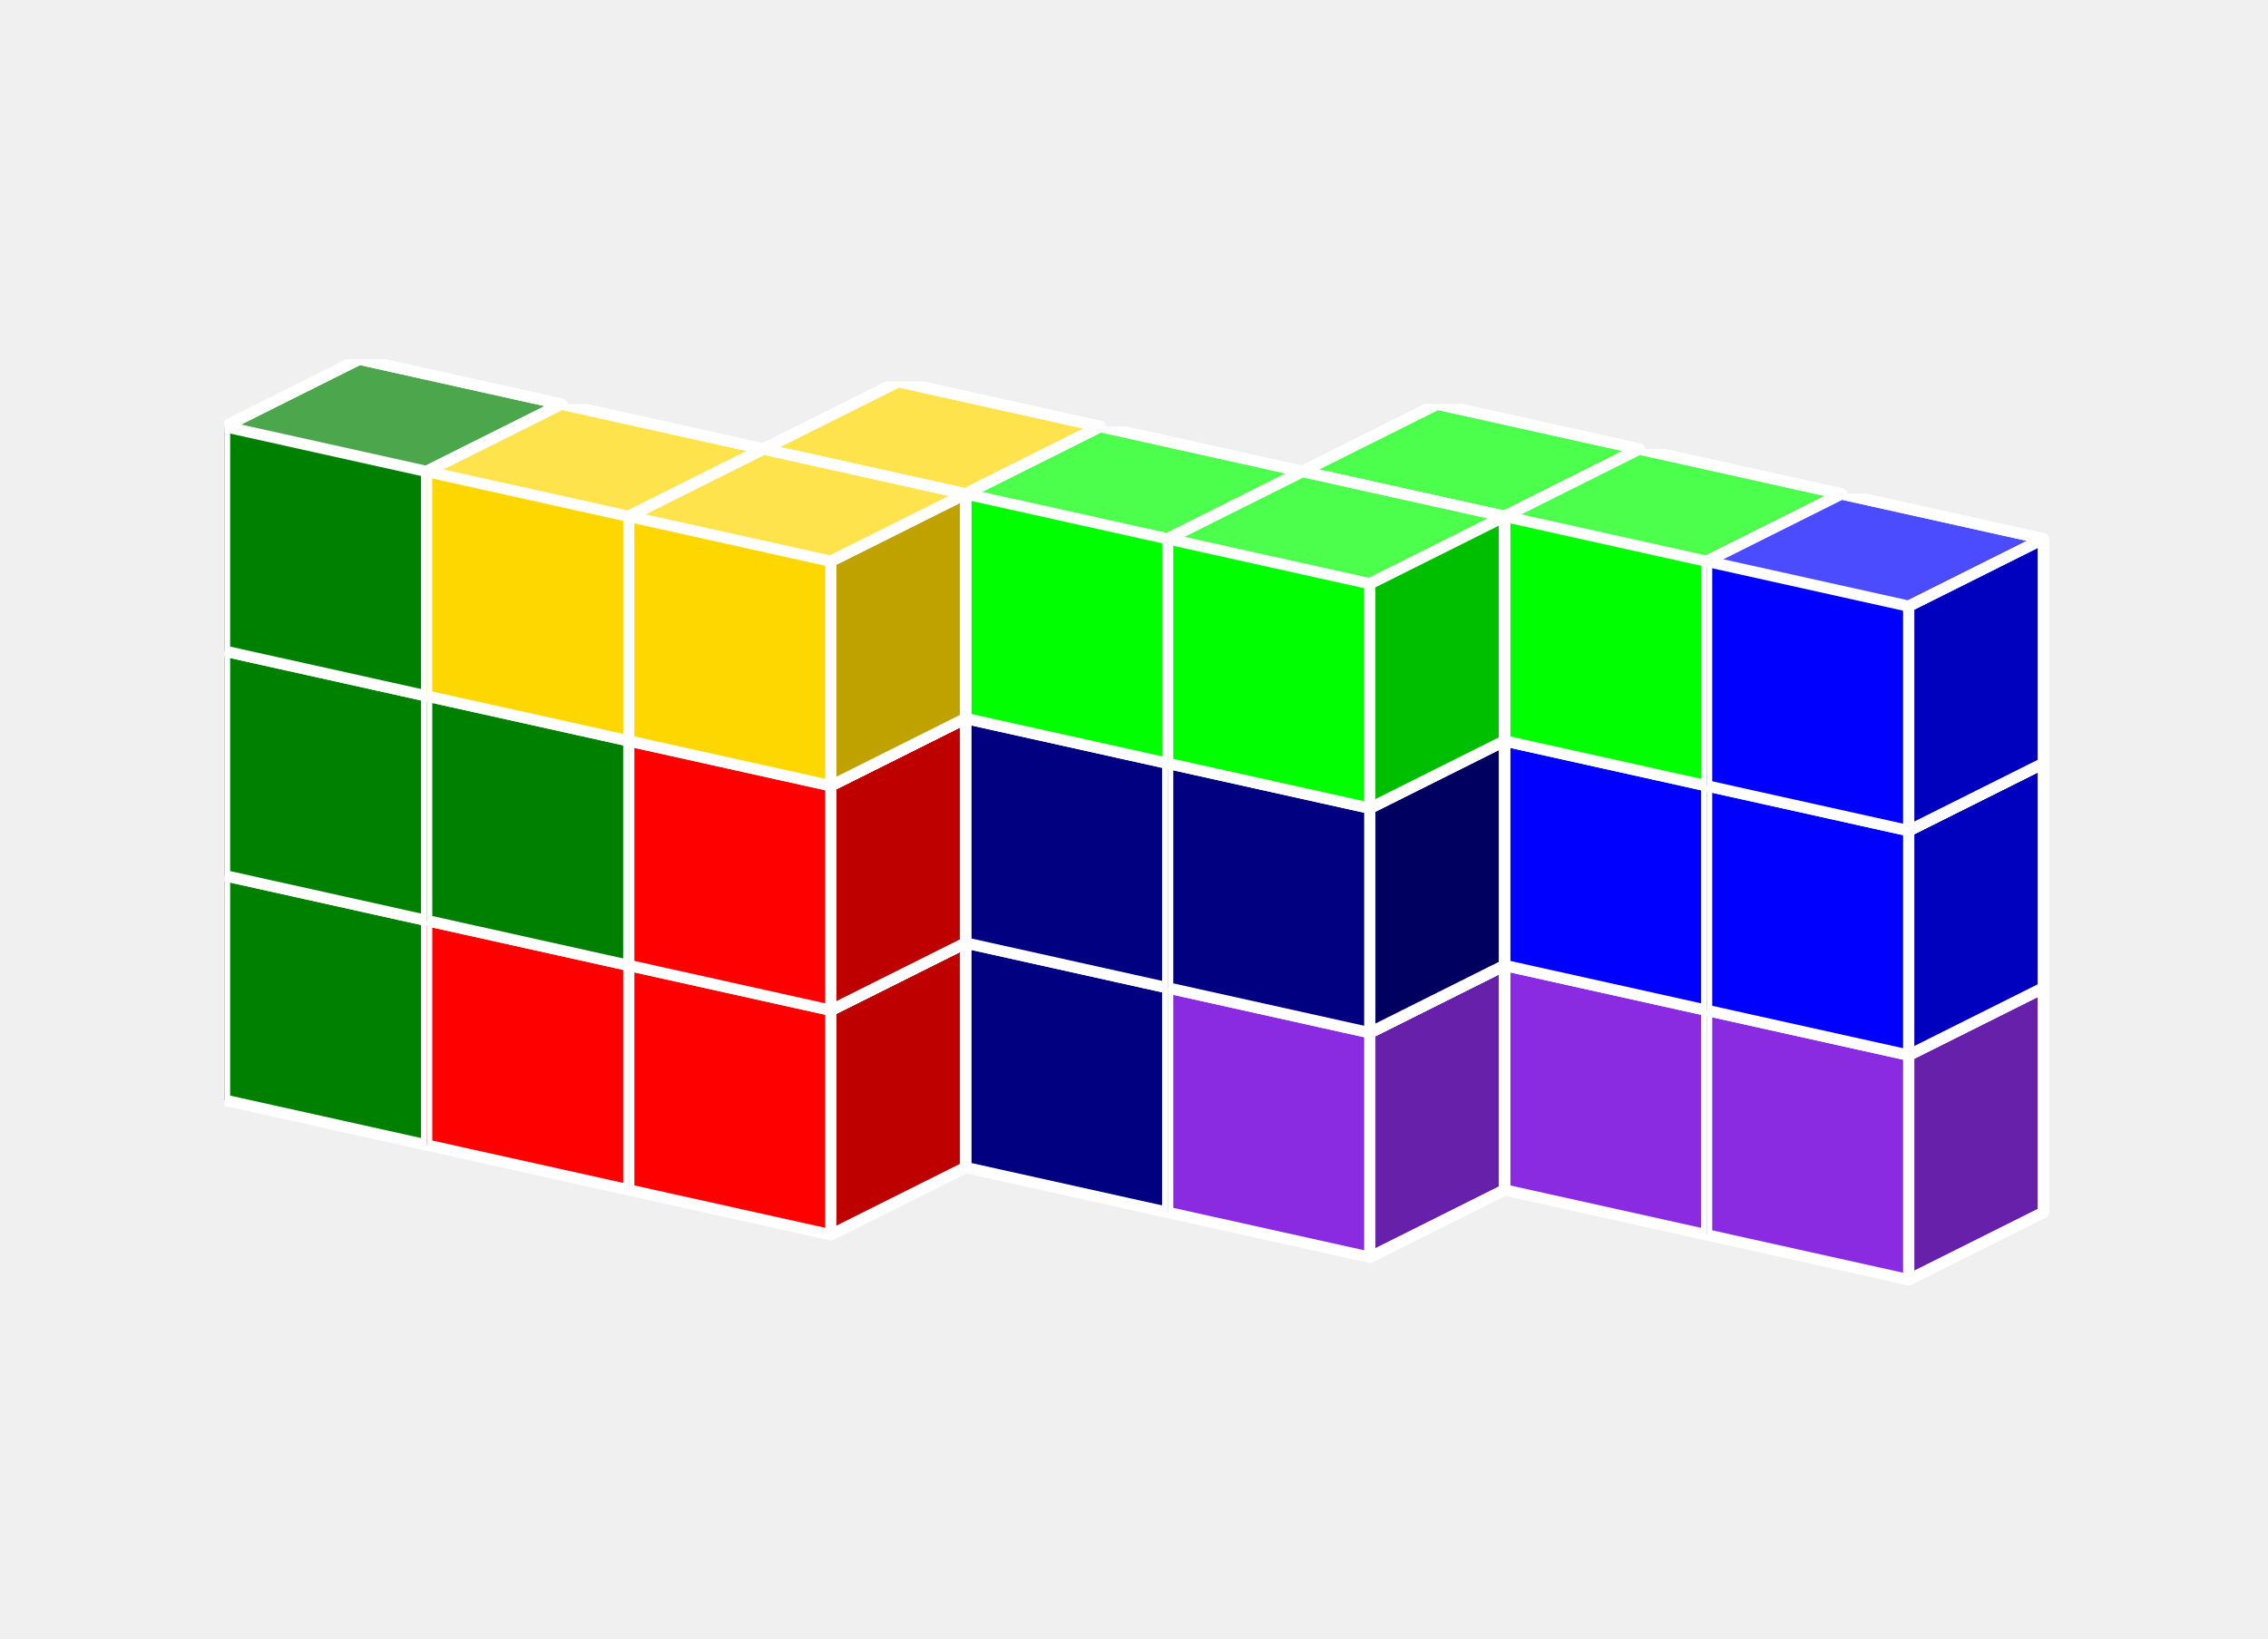
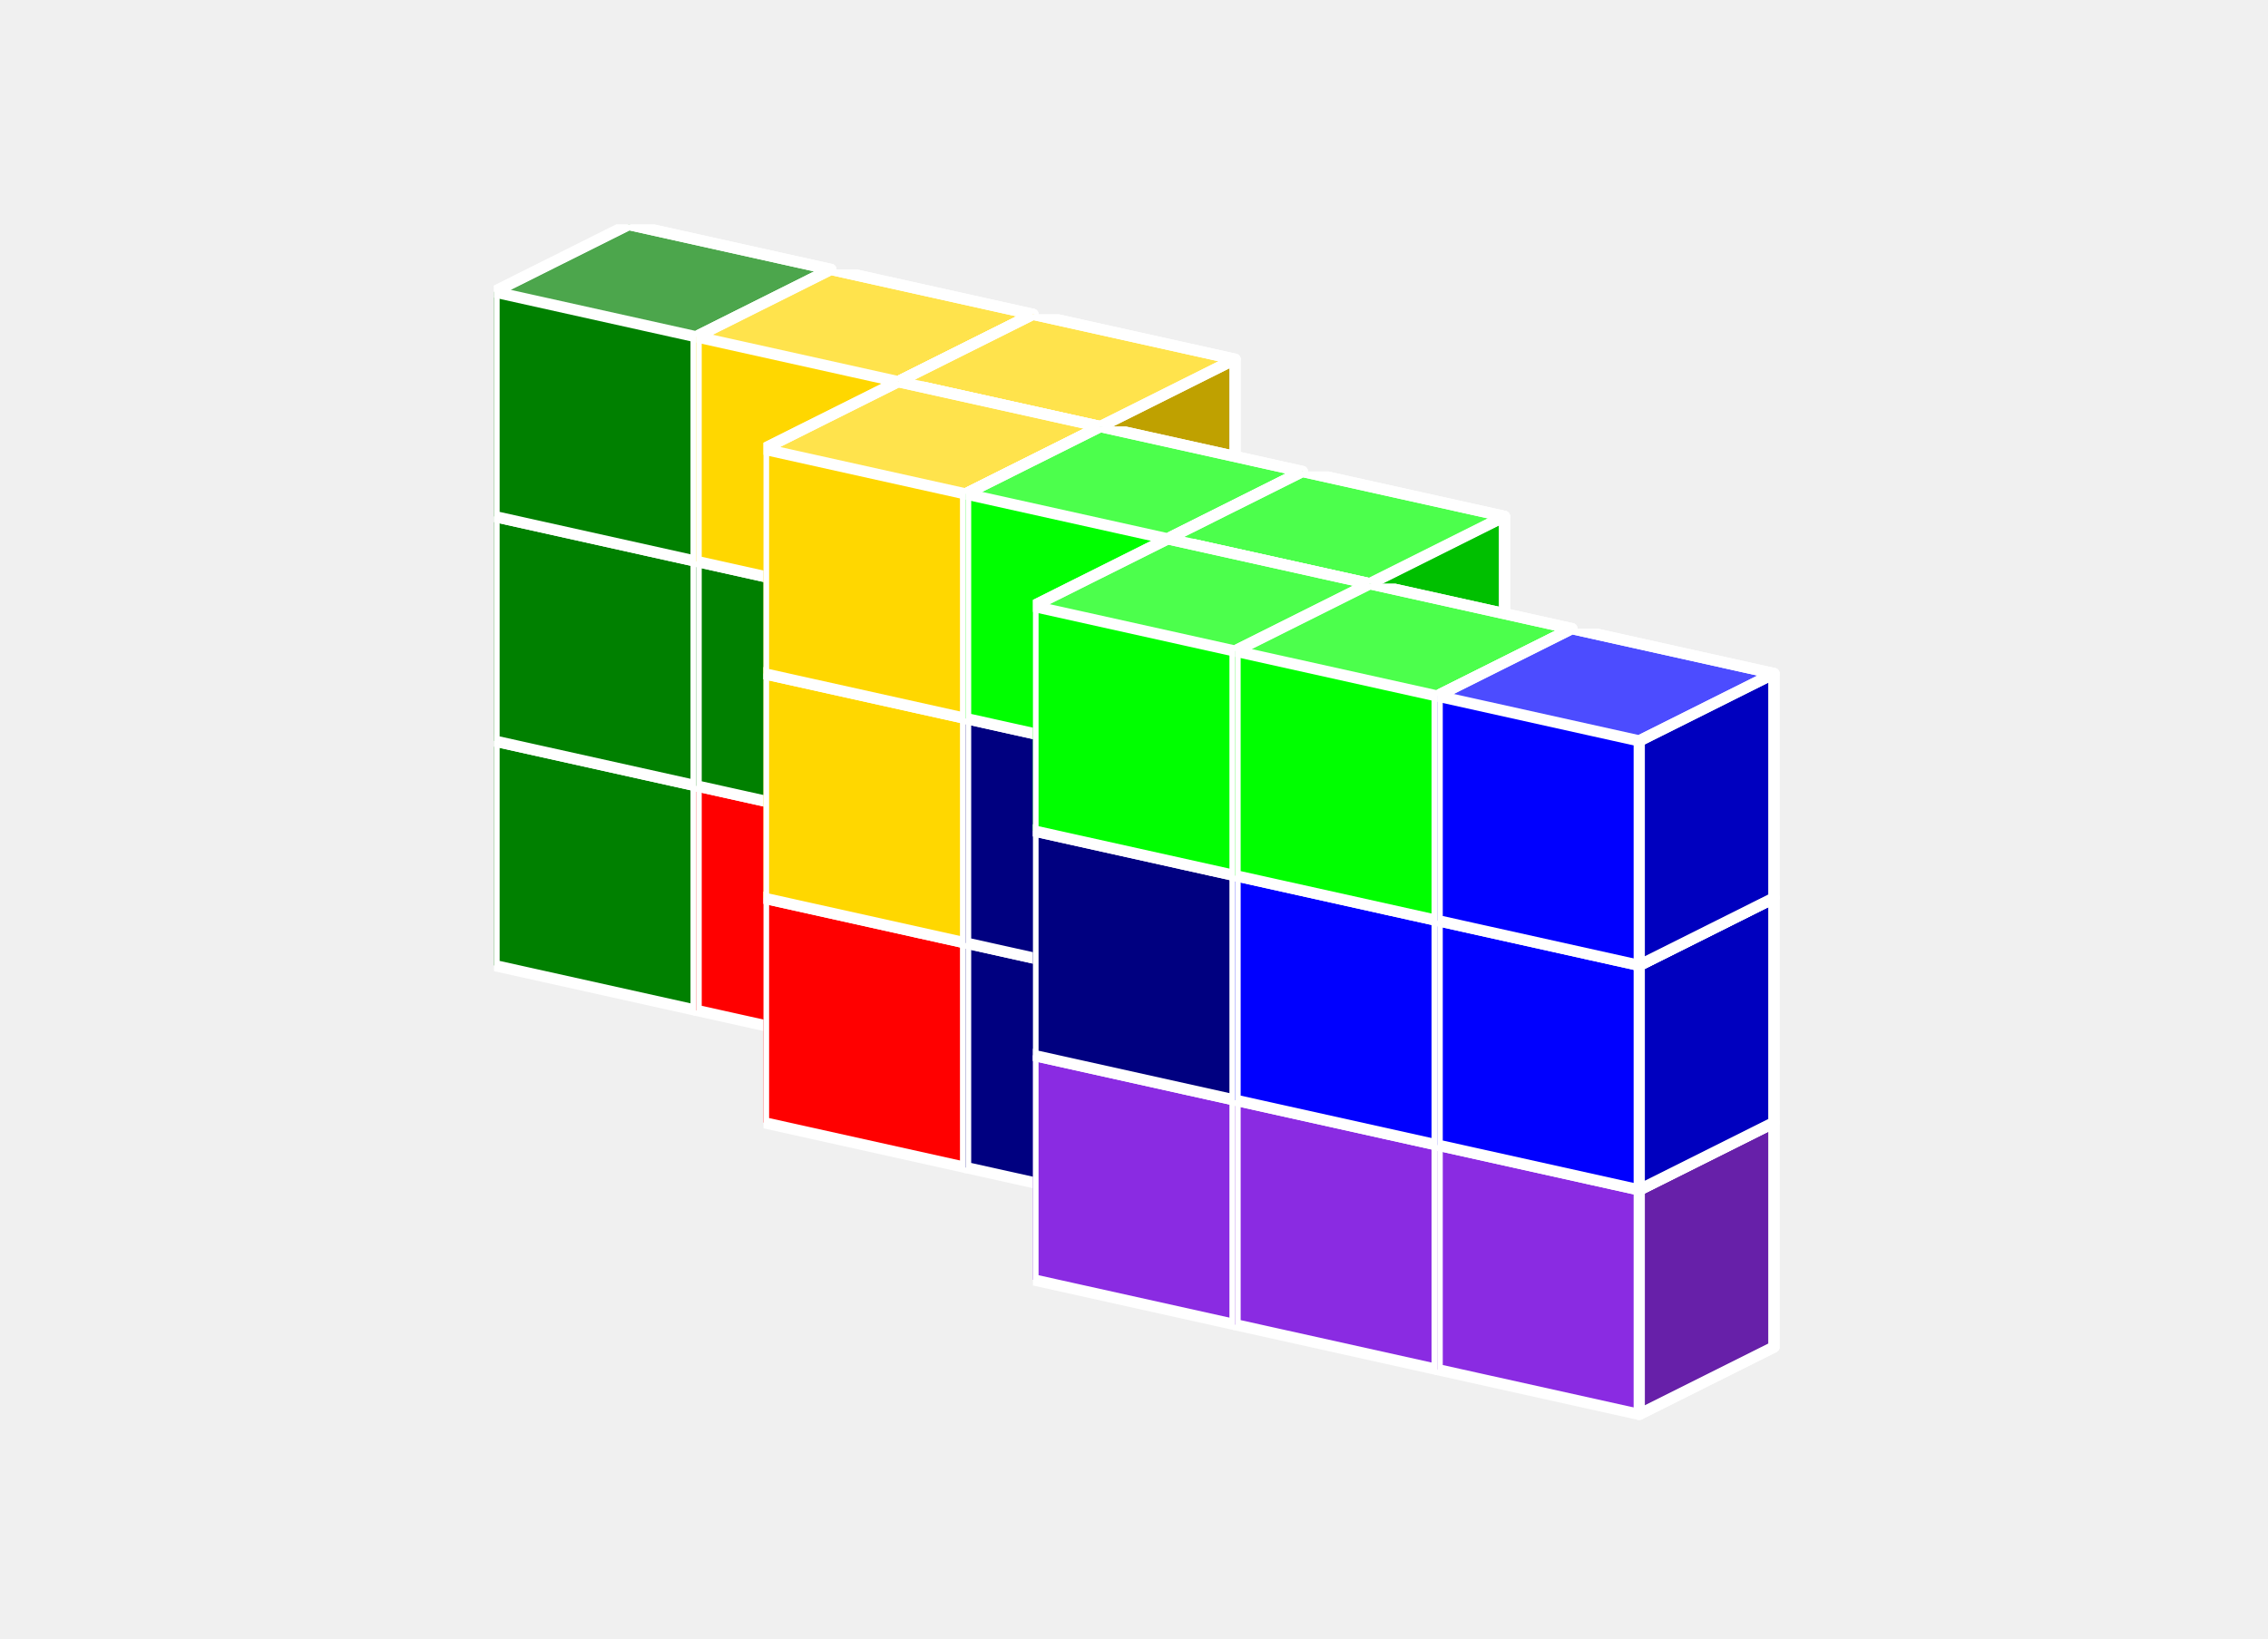
<svg xmlns="http://www.w3.org/2000/svg" xmlns:xlink="http://www.w3.org/1999/xlink" width="101" height="73" viewBox="0 0 101 73">
  <defs>
+     <symbol id="cube0">
+       <polygon fill="gray" stroke="white" stroke-width="0.5" stroke-linejoin="round" points="0,13 9,15 15,12 15,2 6,0 0,3" />
+       <polygon fill="black" fill-opacity="0.25" stroke="white" stroke-width="0.5" stroke-linejoin="round" points="9,15 15,12 15,2 9,5" />
+       <polygon fill="white" fill-opacity="0.30" stroke="white" stroke-width="0.5" stroke-linejoin="round" points="0,3 9,5 15,2 6,0" />
+     </symbol>
    <symbol id="cubeL">
      <polygon fill="blueviolet" stroke="white" stroke-width="0.5" stroke-linejoin="round" points="0,13 9,15 15,12 15,2 6,0 0,3" />
      <polygon fill="black" fill-opacity="0.25" stroke="white" stroke-width="0.5" stroke-linejoin="round" points="9,15 15,12 15,2 9,5" />
      <polygon fill="white" fill-opacity="0.30" stroke="white" stroke-width="0.5" stroke-linejoin="round" points="0,3 9,5 15,2 6,0" />
    </symbol>
    <symbol id="cubeT">
      <polygon fill="green" stroke="white" stroke-width="0.5" stroke-linejoin="round" points="0,13 9,15 15,12 15,2 6,0 0,3" />
      <polygon fill="black" fill-opacity="0.25" stroke="white" stroke-width="0.5" stroke-linejoin="round" points="9,15 15,12 15,2 9,5" />
      <polygon fill="white" fill-opacity="0.30" stroke="white" stroke-width="0.5" stroke-linejoin="round" points="0,3 9,5 15,2 6,0" />
    </symbol>
    <symbol id="cubeV">
      <polygon fill="blue" stroke="white" stroke-width="0.5" stroke-linejoin="round" points="0,13 9,15 15,12 15,2 6,0 0,3" />
      <polygon fill="black" fill-opacity="0.25" stroke="white" stroke-width="0.5" stroke-linejoin="round" points="9,15 15,12 15,2 9,5" />
      <polygon fill="white" fill-opacity="0.30" stroke="white" stroke-width="0.5" stroke-linejoin="round" points="0,3 9,5 15,2 6,0" />
    </symbol>
    <symbol id="cubeZ">
      <polygon fill="lime" stroke="white" stroke-width="0.5" stroke-linejoin="round" points="0,13 9,15 15,12 15,2 6,0 0,3" />
      <polygon fill="black" fill-opacity="0.25" stroke="white" stroke-width="0.5" stroke-linejoin="round" points="9,15 15,12 15,2 9,5" />
      <polygon fill="white" fill-opacity="0.30" stroke="white" stroke-width="0.5" stroke-linejoin="round" points="0,3 9,5 15,2 6,0" />
    </symbol>
    <symbol id="cubea">
      <polygon fill="gold" stroke="white" stroke-width="0.5" stroke-linejoin="round" points="0,13 9,15 15,12 15,2 6,0 0,3" />
      <polygon fill="black" fill-opacity="0.25" stroke="white" stroke-width="0.5" stroke-linejoin="round" points="9,15 15,12 15,2 9,5" />
      <polygon fill="white" fill-opacity="0.30" stroke="white" stroke-width="0.5" stroke-linejoin="round" points="0,3 9,5 15,2 6,0" />
    </symbol>
    <symbol id="cubeb">
      <polygon fill="navy" stroke="white" stroke-width="0.5" stroke-linejoin="round" points="0,13 9,15 15,12 15,2 6,0 0,3" />
      <polygon fill="black" fill-opacity="0.25" stroke="white" stroke-width="0.5" stroke-linejoin="round" points="9,15 15,12 15,2 9,5" />
      <polygon fill="white" fill-opacity="0.30" stroke="white" stroke-width="0.5" stroke-linejoin="round" points="0,3 9,5 15,2 6,0" />
    </symbol>
    <symbol id="cubep">
      <polygon fill="red" stroke="white" stroke-width="0.5" stroke-linejoin="round" points="0,13 9,15 15,12 15,2 6,0 0,3" />
      <polygon fill="black" fill-opacity="0.25" stroke="white" stroke-width="0.5" stroke-linejoin="round" points="9,15 15,12 15,2 9,5" />
      <polygon fill="white" fill-opacity="0.30" stroke="white" stroke-width="0.5" stroke-linejoin="round" points="0,3 9,5 15,2 6,0" />
    </symbol>
  </defs>
  <g>
-     <use xlink:href="#cubeL" x="58.000" y="38.000" />
-     <use xlink:href="#cubeL" x="67.000" y="40.000" />
-     <use xlink:href="#cubeL" x="76.000" y="42.000" />
-     <use xlink:href="#cubeb" x="58.000" y="28.000" />
-     <use xlink:href="#cubeV" x="67.000" y="30.000" />
-     <use xlink:href="#cubeV" x="76.000" y="32.000" />
-     <use xlink:href="#cubeZ" x="58.000" y="18.000" />
-     <use xlink:href="#cubeZ" x="67.000" y="20.000" />
-     <use xlink:href="#cubeV" x="76.000" y="22.000" />
+     <use xlink:href="#cubeT" x="22.000" y="30.000" />
+     <use xlink:href="#cubep" x="31.000" y="32.000" />
+     <use xlink:href="#cubep" x="40.000" y="34.000" />
+     <use xlink:href="#cubeT" x="22.000" y="20.000" />
+     <use xlink:href="#cubeT" x="31.000" y="22.000" />
+     <use xlink:href="#cubep" x="40.000" y="24.000" />
+     <use xlink:href="#cubeT" x="22.000" y="10.000" />
+     <use xlink:href="#cubea" x="31.000" y="12.000" />
+     <use xlink:href="#cubea" x="40.000" y="14.000" />
    <use xlink:href="#cubep" x="34.000" y="37.000" />
    <use xlink:href="#cubeb" x="43.000" y="39.000" />
    <use xlink:href="#cubeL" x="52.000" y="41.000" />
    <use xlink:href="#cubea" x="34.000" y="27.000" />
    <use xlink:href="#cubeb" x="43.000" y="29.000" />
    <use xlink:href="#cubeb" x="52.000" y="31.000" />
    <use xlink:href="#cubea" x="34.000" y="17.000" />
    <use xlink:href="#cubeZ" x="43.000" y="19.000" />
    <use xlink:href="#cubeZ" x="52.000" y="21.000" />
-     <use xlink:href="#cubeT" x="10.000" y="36.000" />
-     <use xlink:href="#cubep" x="19.000" y="38.000" />
-     <use xlink:href="#cubep" x="28.000" y="40.000" />
-     <use xlink:href="#cubeT" x="10.000" y="26.000" />
-     <use xlink:href="#cubeT" x="19.000" y="28.000" />
-     <use xlink:href="#cubep" x="28.000" y="30.000" />
-     <use xlink:href="#cubeT" x="10.000" y="16.000" />
-     <use xlink:href="#cubea" x="19.000" y="18.000" />
-     <use xlink:href="#cubea" x="28.000" y="20.000" />
+     <use xlink:href="#cubeL" x="46.000" y="44.000" />
+     <use xlink:href="#cubeL" x="55.000" y="46.000" />
+     <use xlink:href="#cubeL" x="64.000" y="48.000" />
+     <use xlink:href="#cubeb" x="46.000" y="34.000" />
+     <use xlink:href="#cubeV" x="55.000" y="36.000" />
+     <use xlink:href="#cubeV" x="64.000" y="38.000" />
+     <use xlink:href="#cubeZ" x="46.000" y="24.000" />
+     <use xlink:href="#cubeZ" x="55.000" y="26.000" />
+     <use xlink:href="#cubeV" x="64.000" y="28.000" />
  </g>
</svg>
